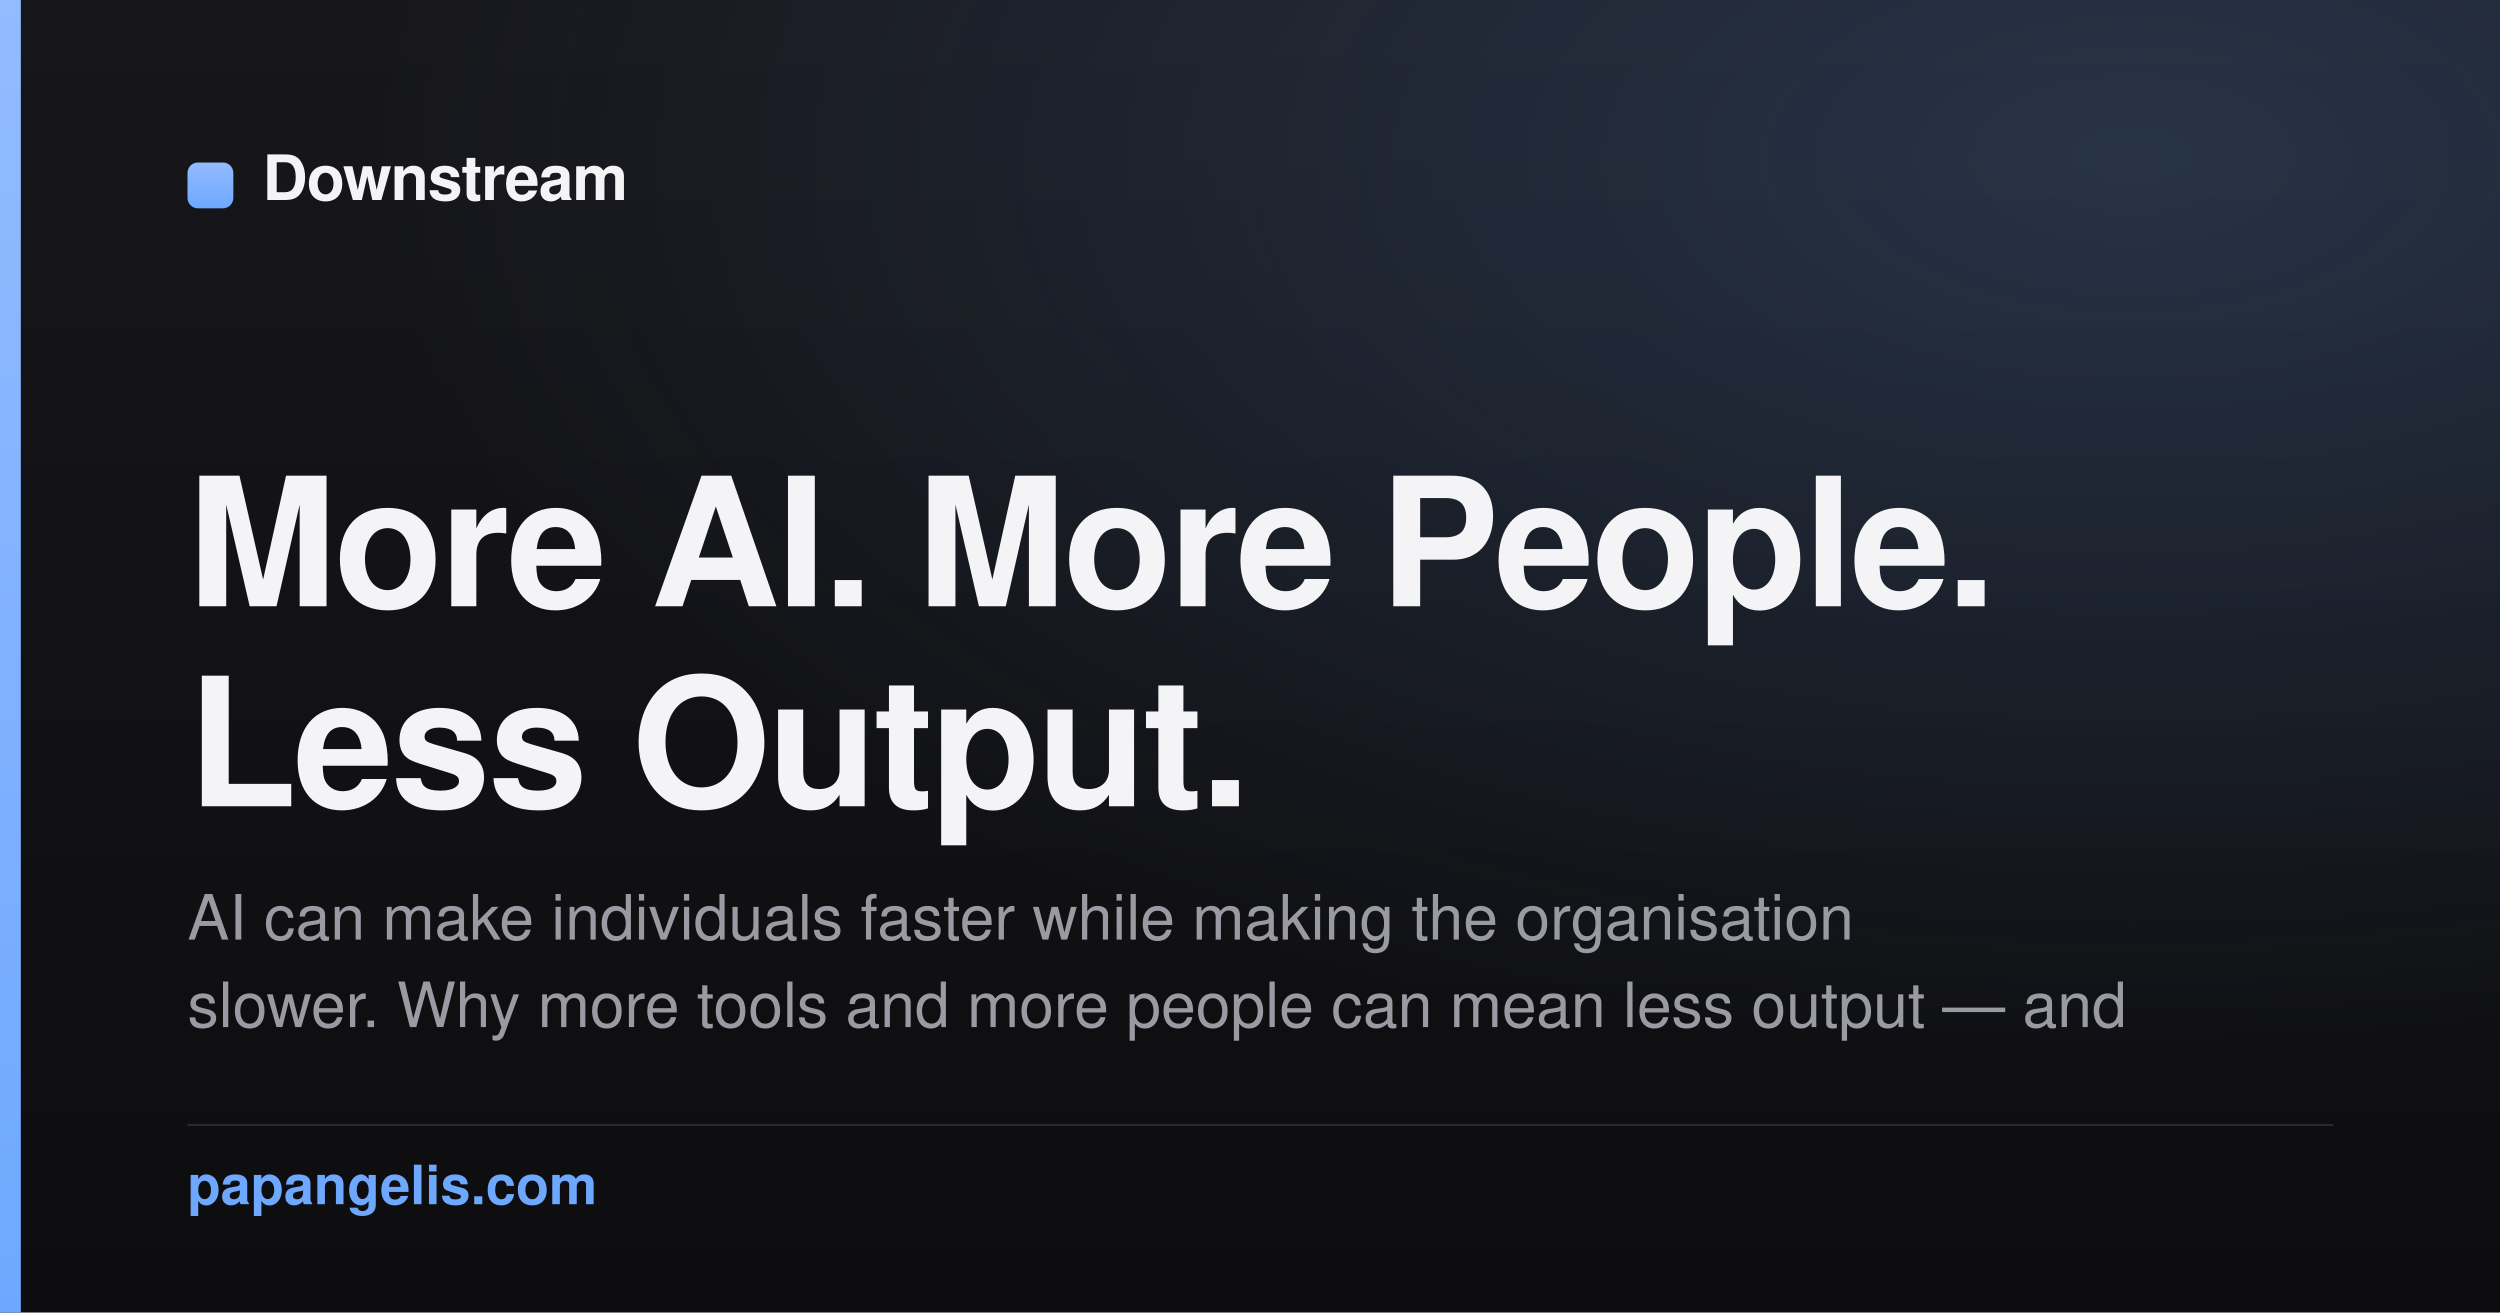
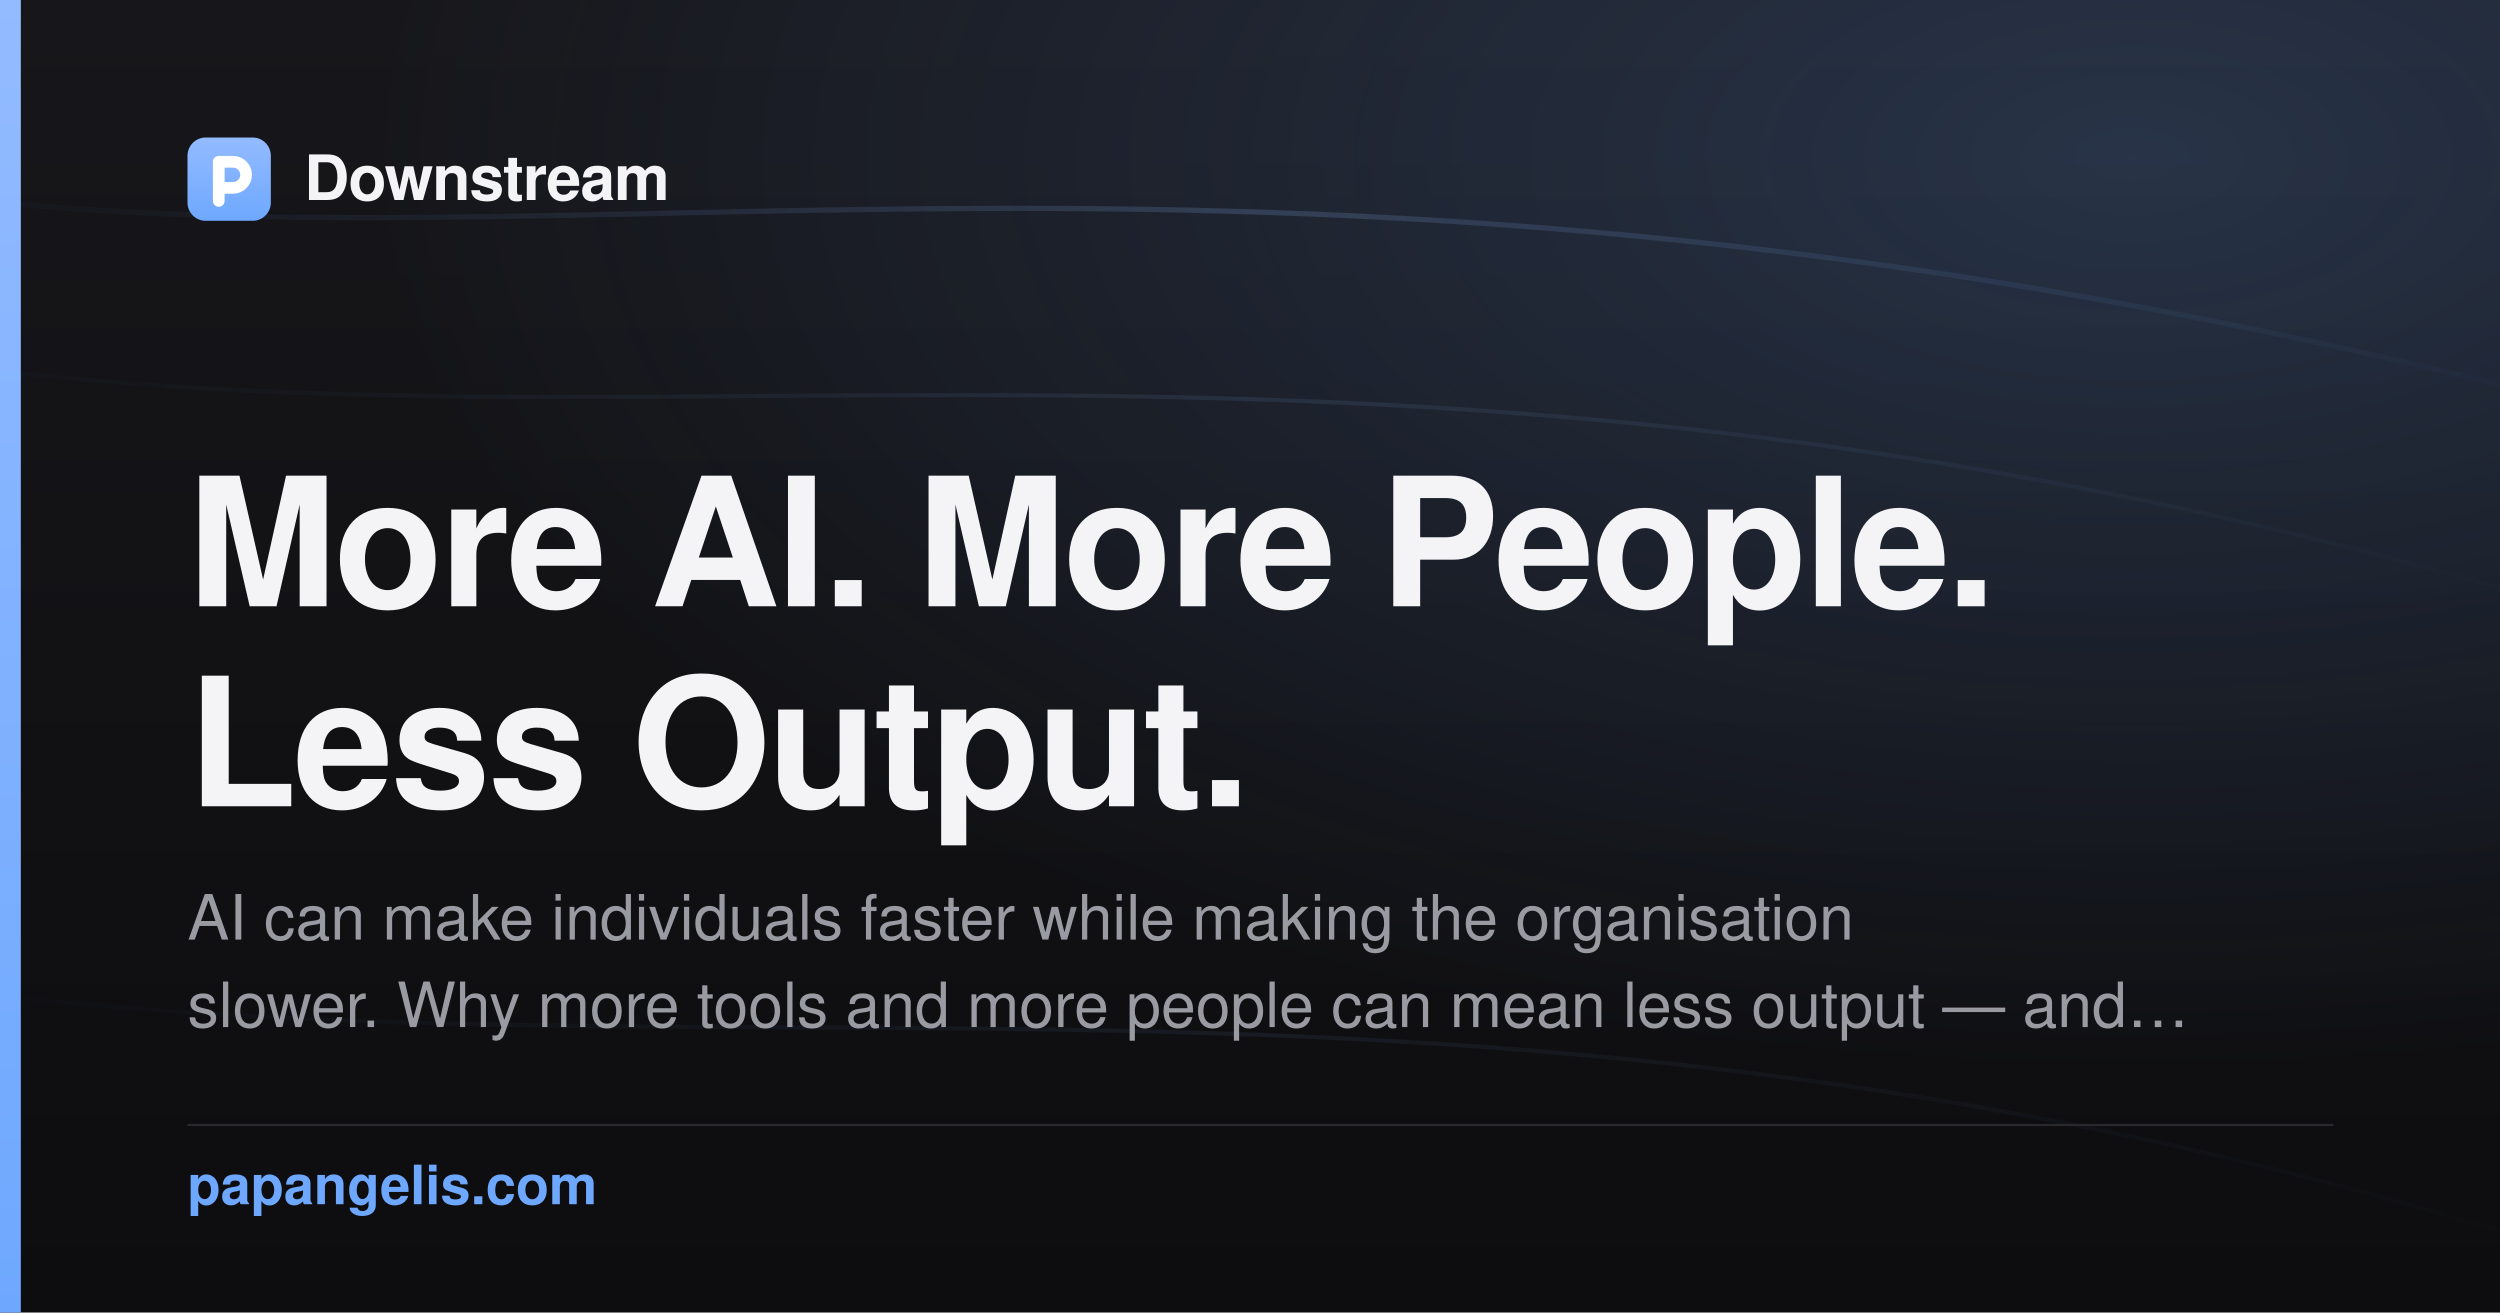
<svg xmlns="http://www.w3.org/2000/svg" width="1200" height="630" viewBox="0 0 1200 630">
  <defs>
    <linearGradient id="bg" x1="0" y1="0" x2="0" y2="1">
      <stop offset="0" stop-color="#17171b" />
      <stop offset="1" stop-color="#0d0d0f" />
    </linearGradient>
    <radialGradient id="glow" cx="0.85" cy="0.12" r="0.7">
      <stop offset="0" stop-color="#6ea8fe" stop-opacity="0.20" />
      <stop offset="1" stop-color="#6ea8fe" stop-opacity="0" />
    </radialGradient>
    <linearGradient id="bar" x1="0" y1="0" x2="0" y2="1">
      <stop offset="0" stop-color="#93bbff" />
      <stop offset="1" stop-color="#6ea8fe" />
    </linearGradient>
+     <linearGradient id="stream" x1="0" y1="0" x2="1" y2="0">
+       <stop offset="0" stop-color="#6ea8fe" stop-opacity="0" />
+       <stop offset="0.5" stop-color="#93bbff" />
+       <stop offset="1" stop-color="#6ea8fe" stop-opacity="0" />
+     </linearGradient>
  </defs>
  <g font-family="'Helvetica Neue', Helvetica, Arial, sans-serif">
    <rect width="1200" height="630" fill="url(#bg)" />
    <rect width="1200" height="630" fill="url(#glow)" />
+     <path d="M -60 90 C 280 140, 620 30, 1260 200" fill="none" stroke="url(#stream)" stroke-width="2.5" stroke-opacity="0.18" />
+     <path d="M -60 170 C 320 230, 680 120, 1260 300" fill="none" stroke="url(#stream)" stroke-width="2" stroke-opacity="0.1" />
+     <path d="M -60 470 C 340 530, 720 430, 1260 610" fill="none" stroke="url(#stream)" stroke-width="2" stroke-opacity="0.07" />
    <rect x="0" y="0" width="10" height="630" fill="url(#bar)" />
    <g>
-       <rect x="90" y="78" width="22" height="22" rx="5" fill="url(#bar)" />
-       <text x="126" y="96" font-size="30" font-weight="700" letter-spacing="-0.5" fill="#f4f4f6">Downstream</text>
+       <g>
+         <rect x="90" y="66" width="40" height="40" rx="8.75" fill="url(#bar)" />
+         <path d="M 105 96.417 V 77.667 h 6.875 a 6.25 6.25 0 0 1 0 12.5 H 105" fill="none" stroke="#ffffff" stroke-width="5.625" stroke-linecap="round" stroke-linejoin="round" />
+       </g>
+       <text x="146" y="96" font-size="30" font-weight="700" letter-spacing="-0.5" fill="#f4f4f6">Downstream</text>
    </g>
    <text x="90" y="291" font-size="86" font-weight="700" letter-spacing="-1.5" fill="#f4f4f6">More AI. More People.</text>
    <text x="90" y="387" font-size="86" font-weight="700" letter-spacing="-1.5" fill="#f4f4f6">Less Output.</text>
    <text x="90" y="451" font-size="30" font-weight="400" fill="#9a9aa3">AI can make individuals faster while making the organisation</text>
-     <text x="90" y="493" font-size="30" font-weight="400" fill="#9a9aa3">slower. Why more tools and more people can mean less output — and</text>
+     <text x="90" y="493" font-size="30" font-weight="400" fill="#9a9aa3">slower. Why more tools and more people can mean less output — and…</text>
    <line x1="90" y1="540" x2="1120" y2="540" stroke="#2a2a2e" stroke-width="1" />
    <text x="90" y="578" font-size="26" font-weight="600" fill="#6ea8fe">papangelis.com</text>
  </g>
</svg>
